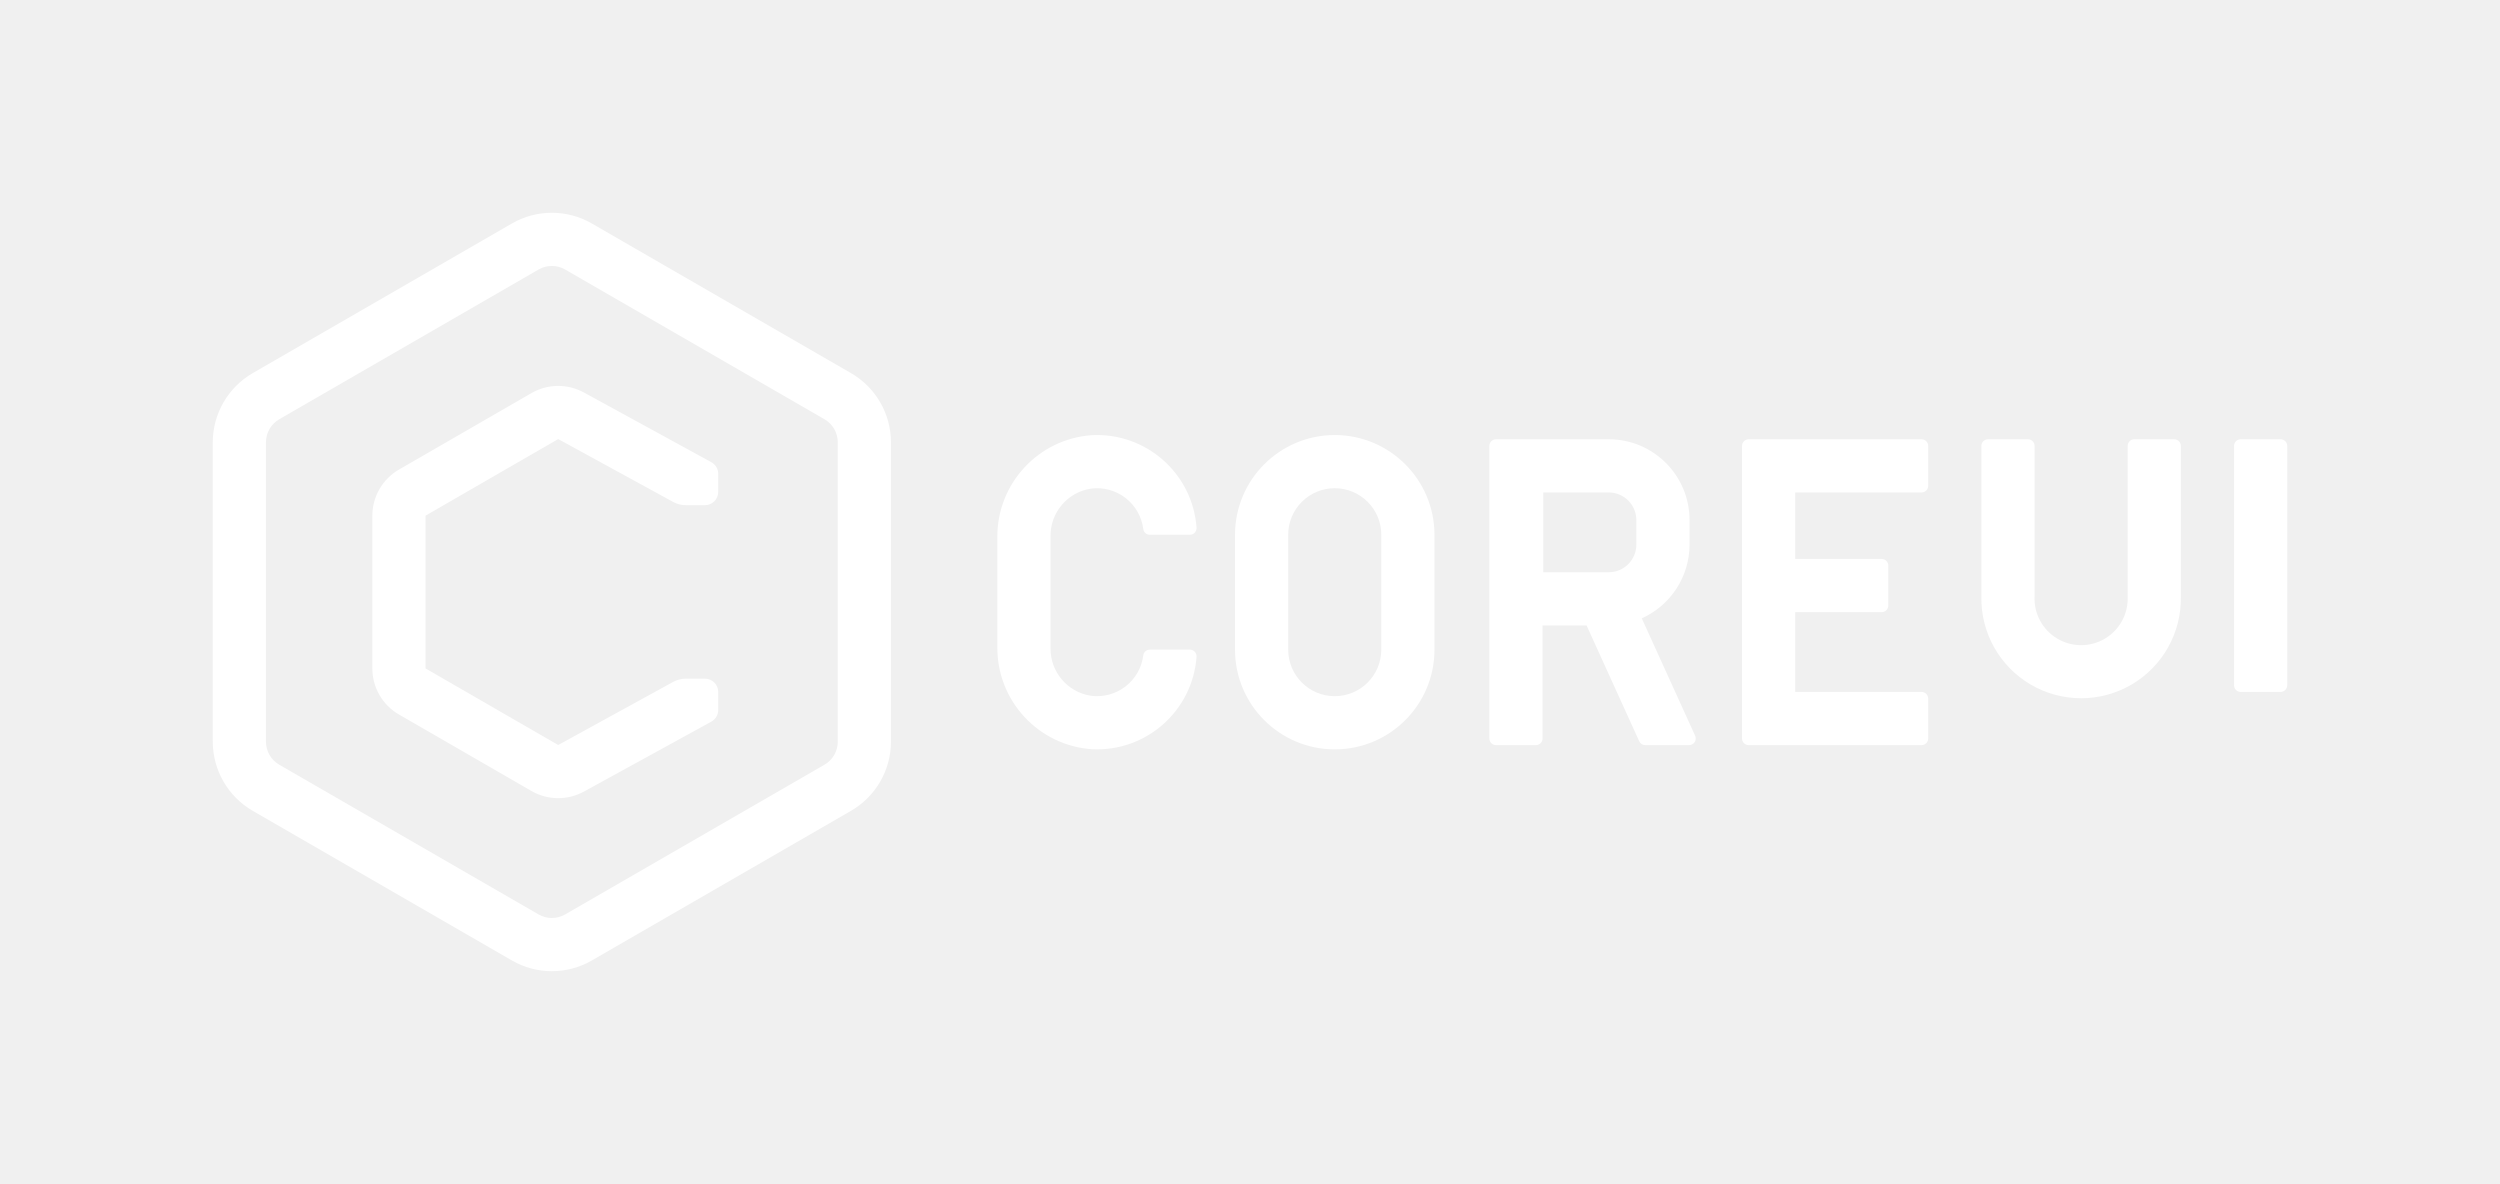
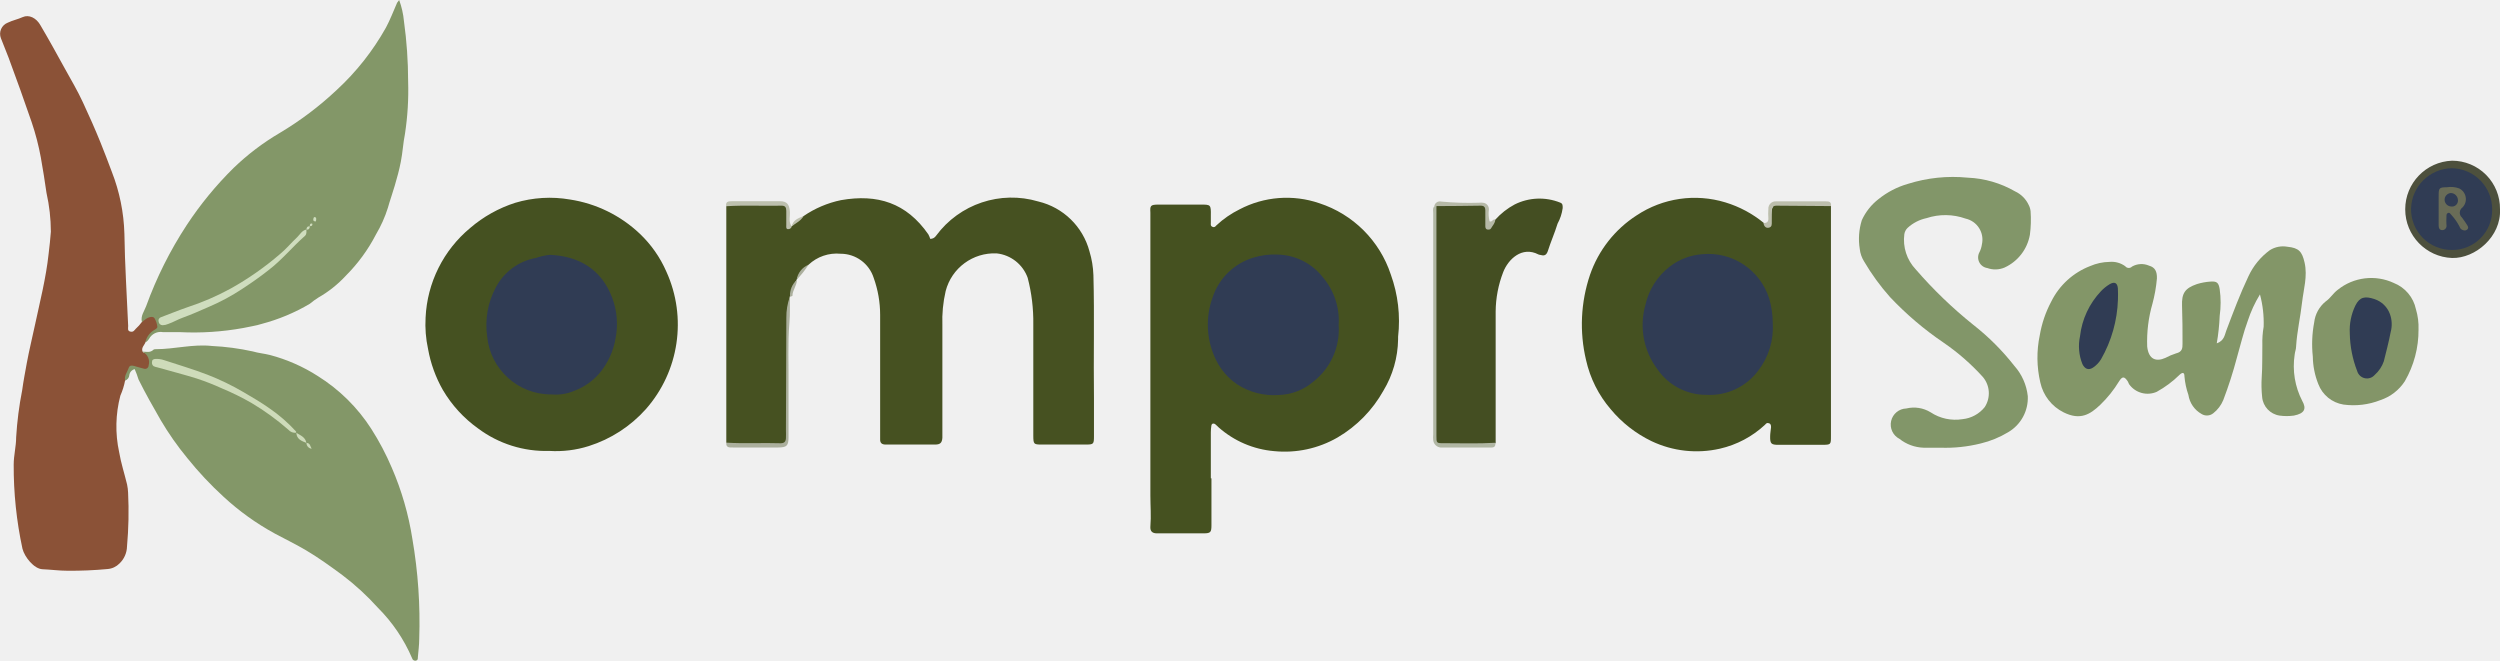
- <svg xmlns="http://www.w3.org/2000/svg" id="Warstwa_1" data-name="Warstwa 1" viewBox="0 0 376 178">
+ <svg xmlns="http://www.w3.org/2000/svg" id="Warstwa_1" data-name="Warstwa 1" viewBox="0 0 365.14 96.51">
  <defs>
-     <style>
-       .cls-2 {
-         fill: #fff;
-       }
-     </style>
+     <style>.cls-1{fill:#465121;}.cls-2{fill:#8b5237;}.cls-3{fill:#455120;}.cls-4{fill:#839768;}.cls-5{fill:#455121;}.cls-6{fill:#303c54;}.cls-7{fill:#839668;}.cls-8{fill:#829669;}.cls-9{fill:#444e22;}.cls-10{fill:#839568;}.cls-11{fill:#4d503d;}.cls-12{fill:#b0b6a3;}.cls-13{fill:#abaf9d;}.cls-14{fill:#bdc0ae;}.cls-15{fill:#bcbeac;}.cls-16{fill:#b6b9a7;}.cls-17{fill:#cedbba;}.cls-18{fill:#cfddbe;}.cls-19{fill:#696c57;}</style>
  </defs>
-   <g>
-     <g>
-       <path class="cls-2" d="M128,56.124,89,33.608a12,12,0,0,0-12,0L38,56.124a12.034,12.034,0,0,0-6,10.392V111.55a12.033,12.033,0,0,0,6,10.392L77,144.459a12,12,0,0,0,12,0l39-22.517a12.033,12.033,0,0,0,6-10.392V66.517A12.034,12.034,0,0,0,128,56.124ZM126,111.55a4,4,0,0,1-2,3.464L85,137.531a4,4,0,0,1-4,0L42,115.014a4,4,0,0,1-2-3.464V66.517a4,4,0,0,1,2-3.464L81,40.536a4,4,0,0,1,4,0l39,22.517a4,4,0,0,1,2,3.464Z" />
-       <path class="cls-2" d="M106.022,102.071h-2.866a3.999,3.999,0,0,0-1.925.493L83.95,112.05,64,100.531V77.554L83.95,66.035l17.289,9.455a4,4,0,0,0,1.919.49h2.863a2,2,0,0,0,2-2V71.269a2,2,0,0,0-1.04-1.755L87.793,59.019a8.039,8.039,0,0,0-7.843.09L60,70.626A8.024,8.024,0,0,0,56,77.555v22.976a8,8,0,0,0,4,6.928l19.95,11.519a8.043,8.043,0,0,0,7.843.088l19.19-10.531a2,2,0,0,0,1.038-1.753v-2.71A2,2,0,0,0,106.022,102.071Z" />
-     </g>
-     <g>
-       <path class="cls-2" d="M200.745,65.428a15.017,15.017,0,0,0-15,14.999V97.705a15,15,0,1,0,30,0V80.428A15.017,15.017,0,0,0,200.745,65.428Zm7,32.277a7,7,0,1,1-14,0V80.428a7,7,0,0,1,14,0Z" />
-       <path class="cls-2" d="M164.079,73.488a7.01,7.01,0,0,1,7.868,6.075.989.989,0,0,0,.984.865h6.03a1.011,1.011,0,0,0,.999-1.097,15.018,15.018,0,0,0-15.716-13.884A15.288,15.288,0,0,0,150,80.864V97.27a15.288,15.288,0,0,0,14.244,15.416A15.018,15.018,0,0,0,179.96,98.802a1.011,1.011,0,0,0-.999-1.097h-6.03a.989.989,0,0,0-.984.865,7.01,7.01,0,0,1-7.868,6.076A7.164,7.164,0,0,1,158,97.461V80.672A7.164,7.164,0,0,1,164.079,73.488Z" />
-       <path class="cls-2" d="M246.922,92.994a12.158,12.158,0,0,0,7.184-11.077V78.216A12.149,12.149,0,0,0,241.957,66.067H225a1,1,0,0,0-1,1v44a1,1,0,0,0,1,1h6a1,1,0,0,0,1-1v-17h6.622l7.915,17.414a1,1,0,0,0,.91.586h6.591a1,1,0,0,0,.91-1.414Zm-.816-11.077a4.154,4.154,0,0,1-4.149,4.149h-9.851v-12h9.851a4.154,4.154,0,0,1,4.149,4.149Z" />
-       <path class="cls-2" d="M289,66.067H263a1,1,0,0,0-1,1v44a1,1,0,0,0,1,1h26a1,1,0,0,0,1-1v-6a1,1,0,0,0-1-1H270v-12h13a1,1,0,0,0,1-1v-6a1,1,0,0,0-1-1H270v-10h19a1,1,0,0,0,1-1v-6A1,1,0,0,0,289,66.067Z" />
-       <path class="cls-2" d="M327,66.067h-6a1,1,0,0,0-1,1V89.714a7.007,7.007,0,1,1-14,0V67.067a1,1,0,0,0-1-1h-6a1,1,0,0,0-1,1V89.714a15.003,15.003,0,1,0,30,0V67.067A1,1,0,0,0,327,66.067Z" />
-       <rect class="cls-2" x="336" y="66.067" width="8" height="38" rx="1" />
-     </g>
-   </g>
+   <path class="cls-1" d="M112.08,104.79c0-1.51,0-3,0-4.53q0-14.57,0-29.14c0-.29,0-.58,0-.86a1.74,1.74,0,0,1,1.37-.38c2,0,4,0,6,0,1.53,0,1.63.18,1.72,1.69,0,.54-.49,1.34.48,1.63h0c.36-.74,1.2-.92,1.7-1.49a15.12,15.12,0,0,1,5.49-2.34c5.31-.93,9.55.39,12.75,5a3.85,3.85,0,0,1,.28.66,1,1,0,0,0,.85-.46,13.71,13.71,0,0,1,14.94-5,10.17,10.17,0,0,1,7.46,7.27,13.56,13.56,0,0,1,.58,3.49c.16,6,0,12,.08,18,0,1.83,0,3.67,0,5.51,0,1.18-.05,1.23-1.26,1.23h-6.37c-1.17,0-1.22-.06-1.23-1.27,0-5.44,0-10.87,0-16.3a25.49,25.49,0,0,0-.82-6.78,5.43,5.43,0,0,0-4.52-3.57,7.35,7.35,0,0,0-7.46,5.5,18.93,18.93,0,0,0-.48,5c0,5.18,0,10.37,0,15.56,0,.29,0,.57,0,.86-.05.73-.3,1-1.06,1-2.41,0-4.82,0-7.23,0-.57,0-.83-.25-.8-.81,0-.25,0-.49,0-.74,0-5.8,0-11.6,0-17.4a16,16,0,0,0-.94-5.39,5.07,5.07,0,0,0-4.84-3.53,6,6,0,0,0-4.66,1.59A6.26,6.26,0,0,0,122.35,81h0a10.91,10.91,0,0,0-1,2.47h0a32.49,32.49,0,0,0-.34,5.83c-.09,4.65,0,9.31,0,14,0,1.66-.24,1.89-1.92,1.9h-5.51A1.89,1.89,0,0,1,112.08,104.79Z" transform="translate(-6 -40.14)" />
+   <path class="cls-2" d="M24.27,95.72a10,10,0,0,1-.69,2.2,17.71,17.71,0,0,0-.18,8.25c.27,1.6.78,3.15,1.16,4.73a7.15,7.15,0,0,1,.15,1.21,57,57,0,0,1-.16,7.84,3.54,3.54,0,0,1-1.1,2.49,2.73,2.73,0,0,1-1.72.81,57.62,57.62,0,0,1-5.87.25c-1.22,0-2.44-.17-3.66-.22s-2.61-1.77-2.92-3A57,57,0,0,1,8,108c0-1.35.36-2.66.36-4a51.43,51.43,0,0,1,.88-6.87c.18-1.34.44-2.66.68-4,.34-1.84.79-3.66,1.18-5.49.74-3.46,1.62-6.89,2-10.42.12-1.08.26-2.15.33-3.24a26.28,26.28,0,0,0-.64-5.67c-.25-1.73-.52-3.47-.83-5.19A36.66,36.66,0,0,0,10.63,58Q9,53.26,7.25,48.55c-.36-.93-.73-1.87-1.11-2.81a1.75,1.75,0,0,1,1-2.29c.7-.34,1.46-.49,2.17-.81.9-.41,2,.09,2.62,1.23,1.23,2.08,2.39,4.2,3.56,6.32.9,1.62,1.85,3.23,2.63,4.92C19,57,19.89,59,20.67,60.93c.57,1.43,1.13,2.86,1.66,4.3a26.86,26.86,0,0,1,1.84,9.06c.06,4.49.36,9,.55,13.46,0,.3-.14.72.31.82s.56-.15.8-.41a6.46,6.46,0,0,0,.9-1c.29-.63.69-1.1,1.48-1s.77.75,1,1.26a.67.67,0,0,1-.35.92c-.82.34-1.13,1.12-1.6,1.76-.16.46-.66.81-.44,1.39.24.36.8.11,1,.54a1.91,1.91,0,0,1,.06,1.77c-.3.61-.89.48-1.41.36-1.54-.34-1.54-.35-2,1.22A1,1,0,0,1,24.27,95.72Z" transform="translate(-6 -40.14)" />
+   <path class="cls-3" d="M182.94,110c0,2.29,0,4.57,0,6.86,0,1-.12,1.17-1.1,1.18-2.29,0-4.58,0-6.87,0-.7,0-1-.34-.95-1,.13-1.51,0-3,0-4.53q0-20.28,0-40.57c0-.25,0-.49,0-.74-.06-1,0-1.16,1.09-1.18.74,0,1.47,0,2.21,0h4c1.53,0,1.55,0,1.53,1.6,0,.32,0,.65,0,1s-.07.5.21.64.44,0,.62-.22a14.09,14.09,0,0,1,3.36-2.32,14.77,14.77,0,0,1,11.65-.9,16.32,16.32,0,0,1,10.44,10.4,20,20,0,0,1,1.07,9.11,2.3,2.3,0,0,0,0,.37,14.91,14.91,0,0,1-2.15,7.51,18.21,18.21,0,0,1-6.68,6.82,15.45,15.45,0,0,1-9.28,2,14,14,0,0,1-8.09-3.46c-.18-.16-.34-.35-.53-.49s-.49-.11-.54.21a6.37,6.37,0,0,0-.08,1V110Z" transform="translate(-6 -40.14)" />
+   <path class="cls-4" d="M24.27,95.72c-.15-.71.33-1.24.53-1.85.13-.41.49-.36.82-.27s.93.28,1.4.39a.52.52,0,0,0,.69-.49,1.68,1.68,0,0,0-.92-2c.56,0,1.15.2,1.63-.29a.55.55,0,0,1,.35-.07c2.73,0,5.42-.77,8.16-.47a35.88,35.88,0,0,1,6,.8c.81.24,1.67.31,2.5.52a24.52,24.52,0,0,1,7,3.08,25.06,25.06,0,0,1,7.8,7.71,38.51,38.51,0,0,1,3,5.69,42.73,42.73,0,0,1,3,10.38,71.58,71.58,0,0,1,1,14.62c0,.9-.13,1.79-.2,2.68,0,.21,0,.42-.28.48a.47.47,0,0,1-.56-.35,23.45,23.45,0,0,0-5-7.38,37.07,37.07,0,0,0-5.17-4.75c-1.72-1.27-3.46-2.53-5.28-3.61-1.48-.88-3.07-1.65-4.6-2.47a37.49,37.49,0,0,1-7.48-5.37,50.5,50.5,0,0,1-5.3-5.65,42.84,42.84,0,0,1-3.89-5.55c-1.15-2-2.24-3.92-3.24-5.94a12.71,12.71,0,0,0-.56-1.51,1.05,1.05,0,0,0-.78.88A.89.89,0,0,1,24.27,95.72Z" transform="translate(-6 -40.14)" />
+   <path class="cls-4" d="M27.23,90.12a2.74,2.74,0,0,1,1.18-1.71c.24-.15.6-.3.57-.56a3.14,3.14,0,0,0-.4-1.21c-.19-.35-.84-.25-1.38.17-.15.13-.31.25-.47.37-.23-.88.34-1.58.61-2.31A57.1,57.1,0,0,1,33.28,73a51.34,51.34,0,0,1,6.84-8.33,35.83,35.83,0,0,1,6.75-5.12,47.8,47.8,0,0,0,8.32-6.28,36.86,36.86,0,0,0,7.18-9.1C63,43,63.47,41.74,64,40.54a3.59,3.59,0,0,1,.3-.4A12.32,12.32,0,0,1,65,43.23,64.58,64.58,0,0,1,65.61,52a42.09,42.09,0,0,1-.46,7.68c-.27,1.35-.34,2.74-.61,4.1-.23,1.19-.55,2.34-.89,3.5s-.7,2.14-1,3.22a18.44,18.44,0,0,1-1.73,3.87,24.32,24.32,0,0,1-4.42,6.05,16.78,16.78,0,0,1-4,3.18,11.3,11.3,0,0,0-1.25.91,27.62,27.62,0,0,1-7,2.93c-.88.29-1.83.4-2.74.61a40.45,40.45,0,0,1-9.25.6c-.82,0-1.64,0-2.45,0a1.92,1.92,0,0,0-2.05,1C27.62,89.82,27.5,90.05,27.23,90.12Z" transform="translate(-6 -40.14)" />
+   <path class="cls-5" d="M273.42,70.24c0,.53,0,1.06,0,1.59q0,16,0,32c0,1.26,0,1.27-1.31,1.28-2.12,0-4.25,0-6.37,0-1.05,0-1.21-.17-1.2-1.21,0-.45.09-.89.13-1.34,0-.25,0-.5-.3-.6s-.38,0-.59.23a14.35,14.35,0,0,1-6.57,3.48,15.31,15.31,0,0,1-10-1.1,17.82,17.82,0,0,1-5.95-4.65,16.58,16.58,0,0,1-3.61-7.2,22.59,22.59,0,0,1,.58-12.44,16.86,16.86,0,0,1,6.82-8.69A15.34,15.34,0,0,1,258,69.7a16.28,16.28,0,0,1,5.61,3c.67.42.95.2,1-.55.24-2.36.25-2.27,2.66-2.23,1.55,0,3.1-.07,4.65-.07A2,2,0,0,1,273.42,70.24Z" transform="translate(-6 -40.14)" />
+   <path class="cls-5" d="M86.23,106a16.54,16.54,0,0,1-10.4-3.28,18.3,18.3,0,0,1-5.14-5.61,18.73,18.73,0,0,1-2.17-6,17,17,0,0,1-.36-4.59,18.08,18.08,0,0,1,6.51-13.08,19,19,0,0,1,6.58-3.68,17.51,17.51,0,0,1,8-.48,19,19,0,0,1,10.2,5,17,17,0,0,1,3.88,5.54,18.69,18.69,0,0,1-3,20.08A18.79,18.79,0,0,1,92,105.29,15.85,15.85,0,0,1,86.23,106Z" transform="translate(-6 -40.14)" />
+   <path class="cls-6" d="M86.57,97.75a9.37,9.37,0,0,1-9.42-8.5,11.65,11.65,0,0,1,1.24-7.08,8.28,8.28,0,0,1,5.9-4.36,9.52,9.52,0,0,1,2-.45c4.21.17,7.55,2.07,9.13,6.28a10.89,10.89,0,0,1,.49,5.9,10.72,10.72,0,0,1-2.34,5.1A9,9,0,0,1,90,97.17,6.9,6.9,0,0,1,86.57,97.75Z" transform="translate(-6 -40.14)" />
+   <path class="cls-7" d="M329.77,90.29c1.12-.4,1.16-1.27,1.4-1.88,1-2.65,2-5.33,3.23-7.92a9.88,9.88,0,0,1,3.12-3.81,3.62,3.62,0,0,1,2.58-.5c1.65.17,2.13.68,2.5,2.32.45,2-.15,3.88-.37,5.81-.24,2.14-.74,4.26-.87,6.42,0,.41-.17.8-.21,1.2a11.07,11.07,0,0,0,1.11,6.77c.64,1.13.36,1.83-1.23,2.14a7.62,7.62,0,0,1-2.08,0,3,3,0,0,1-2.55-2.71,16.88,16.88,0,0,1-.06-2.93c.11-1.55.06-3.11.09-4.66a13.43,13.43,0,0,1,.19-2.68,16,16,0,0,0-.54-4.72A18.33,18.33,0,0,0,334.3,87c-.65,1.75-1.06,3.57-1.58,5.35a61.57,61.57,0,0,1-2,6.23,4.76,4.76,0,0,1-1.46,1.92,1.48,1.48,0,0,1-1.7.11,3.85,3.85,0,0,1-1.93-2.79,11,11,0,0,1-.58-2.73c0-.55-.26-.62-.7-.22A15.24,15.24,0,0,1,321,97.37a3.32,3.32,0,0,1-4-1.07c-.1-.12-.12-.3-.21-.43-.51-.78-.81-.81-1.31,0a16.83,16.83,0,0,1-2.71,3.38c-1.49,1.43-2.94,2.32-5.36,1.12A6.39,6.39,0,0,1,304,96a15.86,15.86,0,0,1-.08-6.89,16.25,16.25,0,0,1,1.68-4.93A10.57,10.57,0,0,1,311.28,79a7.39,7.39,0,0,1,2.83-.61,3.38,3.38,0,0,1,2.29.63.66.66,0,0,0,1,.05,2.78,2.78,0,0,1,2.48-.13c.89.25,1.18.86,1.15,1.88a21.21,21.21,0,0,1-.66,3.71,19.91,19.91,0,0,0-.76,6.23c.21,1.93,1.35,2.24,2.66,1.65a9.32,9.32,0,0,1,1.56-.66c.89-.21.95-.74.94-1.43,0-1.83,0-3.67-.07-5.51s.43-2.58,2.18-3.18a8.8,8.8,0,0,1,1.92-.36c1-.08,1.24.15,1.4,1.11a14.15,14.15,0,0,1,0,3.9A30.33,30.33,0,0,1,329.77,90.29Z" transform="translate(-6 -40.14)" />
+   <path class="cls-8" d="M289.38,105.53c-.82,0-1.64,0-2.46,0a6,6,0,0,1-3.49-1.29,2.35,2.35,0,0,1,1-4.44,4.69,4.69,0,0,1,3.55.56,6.56,6.56,0,0,0,4.67,1,4.76,4.76,0,0,0,3.23-1.76,3.69,3.69,0,0,0-.27-4.4,32.59,32.59,0,0,0-5.72-5,47.06,47.06,0,0,1-7.84-6.67,32.69,32.69,0,0,1-3.79-5.21,4.27,4.27,0,0,1-.63-1.81,9.15,9.15,0,0,1,.3-4.21,8.18,8.18,0,0,1,2.44-3.08A12.27,12.27,0,0,1,284.64,67a21.91,21.91,0,0,1,8.77-.91,15.08,15.08,0,0,1,6.9,2,4.09,4.09,0,0,1,2,2,2.51,2.51,0,0,1,.27.91,16.93,16.93,0,0,1-.1,3.42,6.51,6.51,0,0,1-3.71,4.8,3.44,3.44,0,0,1-2.51.07,1.57,1.57,0,0,1-1.15-2.31,3.66,3.66,0,0,0,.36-1.15,3.14,3.14,0,0,0-2.38-3.76,8.8,8.8,0,0,0-5.71-.07,5.89,5.89,0,0,0-2.75,1.41,1.63,1.63,0,0,0-.49.92,6.28,6.28,0,0,0,1.67,5.16,64.26,64.26,0,0,0,8.4,8.09,35.06,35.06,0,0,1,6,6A7.91,7.91,0,0,1,302.17,98a5.79,5.79,0,0,1-2.87,5.27,14.11,14.11,0,0,1-4,1.64A21.25,21.25,0,0,1,289.38,105.53Z" transform="translate(-6 -40.14)" />
+   <path class="cls-9" d="M224.4,72.22A10.37,10.37,0,0,1,227.23,70a8.1,8.1,0,0,1,6.64-.27c.42.15.36.49.37.8a6.58,6.58,0,0,1-.75,2.28c-.41,1.35-1,2.66-1.42,4-.18.52-.46.75-1,.58a1.45,1.45,0,0,1-.36-.08c-2.43-1.27-4.45.73-5.16,2.58a16.26,16.26,0,0,0-1.1,5.74c0,6,0,12,0,18,0,.41,0,.81,0,1.22a1.66,1.66,0,0,1-1.25.37H217c-.92,0-1.45-.3-1.45-1.35,0-11,0-22,0-32.94a1.51,1.51,0,0,1,.08-.48.9.9,0,0,1,1-.49c1.71.14,3.42.07,5.13,0,1,0,1.48.31,1.35,1.34a2.67,2.67,0,0,0,0,.49c0,.4-.08.93.36,1.09S224.08,72.43,224.4,72.22Z" transform="translate(-6 -40.14)" />
+   <path class="cls-10" d="M359.24,88.26a14.86,14.86,0,0,1-2,7.56,6.81,6.81,0,0,1-3.57,2.76,10.74,10.74,0,0,1-5.39.65,4.72,4.72,0,0,1-3.68-3,11.22,11.22,0,0,1-.8-4,17,17,0,0,1,.2-5,4.61,4.61,0,0,1,1.69-3.07c.68-.46,1.08-1.2,1.75-1.69a7.8,7.8,0,0,1,8.19-1,5.29,5.29,0,0,1,3.23,3.83A9.19,9.19,0,0,1,359.24,88.26Z" transform="translate(-6 -40.14)" />
+   <path class="cls-11" d="M371.14,70.69c.2,4-3.61,7.22-7,7.13a7.11,7.11,0,0,1,0-14.21A7,7,0,0,1,371.14,70.69Z" transform="translate(-6 -40.14)" />
+   <path class="cls-12" d="M215.8,70.24q0,16.8,0,33.58c0,1,0,1.06,1,1.05,2.53,0,5.06.09,7.59-.06.08.46-.1.7-.58.7h-7.35a1.21,1.21,0,0,1-1.13-1.07,4.83,4.83,0,0,1,0-.85V71.25c0-.35-.12-.74.2-1A.2.2,0,0,1,215.8,70.24Z" transform="translate(-6 -40.14)" />
+   <path class="cls-13" d="M112.08,104.79c2.65.17,5.3,0,7.94.09.53,0,.74-.24.77-.72s0-.82,0-1.23l.06-16.37a8.68,8.68,0,0,1,.51-3.07c0,1.26.05,2.52-.06,3.78-.26,3.09-.09,6.18-.13,9.28,0,2.48,0,5,0,7.45,0,1.25-.26,1.49-1.51,1.5q-3.3,0-6.6,0C112.59,105.5,112,105.57,112.08,104.79Z" transform="translate(-6 -40.14)" />
+   <path class="cls-14" d="M121.64,73.2a.51.51,0,0,1-.54.41c-.33,0-.26-.37-.26-.6,0-.69,0-1.38,0-2.08,0-.49-.16-.77-.7-.75-2.69.06-5.38-.09-8.07.08-.12-.67.29-.73.79-.73h4.75c.78,0,1.55,0,2.32,0,1,0,1.34.47,1.43,1.43C121.44,71.73,121.11,72.52,121.64,73.2Z" transform="translate(-6 -40.14)" />
+   <path class="cls-15" d="M273.42,70.24l-7.94-.06c-.54,0-.72.21-.7.72s0,1.06,0,1.59c0,.37.06.78-.41.9s-.72-.22-.82-.66c.47,0,.77-.17.73-.72a8.44,8.44,0,0,1,0-1.33,1.06,1.06,0,0,1,1.15-1.13c2.42,0,4.84,0,7.26,0C273.21,69.53,273.51,69.68,273.42,70.24Z" transform="translate(-6 -40.14)" />
+   <path class="cls-16" d="M215.8,70.24l-.31,0a.82.82,0,0,1,1-.66,44,44,0,0,0,5.5.17,2.45,2.45,0,0,1,.61,0,.94.94,0,0,1,.86,1,4.51,4.51,0,0,0,.1,1.71c.36.2.49-.4.83-.25,0,.52-.39.87-.62,1.29-.1.19-.35.19-.55.16s-.28-.26-.28-.46c0-.77,0-1.55,0-2.31,0-.53-.2-.72-.72-.71C220.1,70.22,218,70.23,215.8,70.24Z" transform="translate(-6 -40.14)" />
+   <path class="cls-13" d="M122.35,81a2.86,2.86,0,0,1,1.73-2.19A12.63,12.63,0,0,1,122.35,81Z" transform="translate(-6 -40.14)" />
+   <path class="cls-13" d="M121.39,83.49a3,3,0,0,1,1-2.47c0,.84-.65,1.5-.65,2.34C121.7,83.4,121.49,83.44,121.39,83.49Z" transform="translate(-6 -40.14)" />
+   <path class="cls-14" d="M123.34,71.71c-.37.72-1.11,1-1.7,1.49C121.83,72.27,122.6,72,123.34,71.71Z" transform="translate(-6 -40.14)" />
+   <path class="cls-6" d="M201.52,87.62a9.65,9.65,0,0,1-3.72,8.28,8.11,8.11,0,0,1-5,1.93,9.82,9.82,0,0,1-6.13-1.57,9.14,9.14,0,0,1-3-3.42,11.7,11.7,0,0,1-.56-9.27,9,9,0,0,1,6.06-5.83,9.89,9.89,0,0,1,3.35-.42,8.62,8.62,0,0,1,6.7,3.33A9.78,9.78,0,0,1,201.52,87.62Z" transform="translate(-6 -40.14)" />
+   <path class="cls-17" d="M49.29,103.34a1.31,1.31,0,0,1-1.19-.45A36.1,36.1,0,0,0,42.74,99a37.19,37.19,0,0,0-4.34-2.14,35.06,35.06,0,0,0-3.68-1.44c-1.89-.59-3.81-1.08-5.72-1.62a2.23,2.23,0,0,1-.57-.18.63.63,0,0,1-.22-.66c0-.29.25-.39.52-.4a3.49,3.49,0,0,1,1.2.17c2.12.7,4.27,1.33,6.35,2.13a36.85,36.85,0,0,1,5.33,2.58c1.25.73,2.51,1.47,3.69,2.3a22.38,22.38,0,0,1,3.93,3.41c.05,0,0,.15,0,.23Z" transform="translate(-6 -40.14)" />
+   <path class="cls-17" d="M49.27,103.35c.61.38,1.34.63,1.48,1.48v0c-.7-.28-1.42-.54-1.47-1.47Z" transform="translate(-6 -40.14)" />
+   <path class="cls-17" d="M50.75,104.83c.57,0,.56.52.77.85a.85.85,0,0,1-.76-.87Z" transform="translate(-6 -40.14)" />
+   <path class="cls-18" d="M50.75,73.67c0,.32.07.67-.21.92-1.82,1.6-3.35,3.5-5.31,5-1.26,1-2.55,1.89-3.86,2.75a30.41,30.41,0,0,1-4.87,2.62c-1.26.55-2.51,1.11-3.81,1.58-.71.25-1.38.66-2.11.91a2.14,2.14,0,0,1-.82.19.58.58,0,0,1-.59-.52.52.52,0,0,1,.37-.66c1.29-.48,2.54-1,3.85-1.45a37.36,37.36,0,0,0,6.33-2.74,43.44,43.44,0,0,0,7.15-5c.91-.74,1.66-1.67,2.52-2.47.43-.41.7-1,1.37-1.14Z" transform="translate(-6 -40.14)" />
+   <path class="cls-18" d="M52,71.84c.18.06.2.21.18.37s0,.35-.25.25-.17-.24-.15-.4S51.88,71.84,52,71.84Z" transform="translate(-6 -40.14)" />
+   <path class="cls-18" d="M50.76,73.68c0-.33.15-.51.49-.49v0c0,.34-.15.51-.49.5Z" transform="translate(-6 -40.14)" />
+   <path class="cls-18" d="M51.25,73.19c0-.2,0-.42.29-.4,0,0,.08,0,.09.08,0,.3-.19.3-.39.3Z" transform="translate(-6 -40.14)" />
+   <path class="cls-6" d="M264.92,87.29a10.32,10.32,0,0,1-2.13,7,8.83,8.83,0,0,1-7.55,3.52,8.63,8.63,0,0,1-7.13-3.69,10.78,10.78,0,0,1-1.8-9.41,9.75,9.75,0,0,1,3.63-5.68,8.75,8.75,0,0,1,4.67-1.76,9.31,9.31,0,0,1,9.8,6.51A12.6,12.6,0,0,1,264.92,87.29Z" transform="translate(-6 -40.14)" />
+   <path class="cls-6" d="M315.34,83.89a18.75,18.75,0,0,1-2.47,8.72,3.9,3.9,0,0,1-1.17,1.22c-.66.43-1.19.21-1.55-.51a7,7,0,0,1-.35-4.08,11.42,11.42,0,0,1,3.07-6.58,6.1,6.1,0,0,1,1.24-1c.73-.44,1.16-.21,1.22.62C315.37,82.83,315.34,83.36,315.34,83.89Z" transform="translate(-6 -40.14)" />
+   <path class="cls-6" d="M349.2,88.82a8.28,8.28,0,0,1,.82-4.06c.64-1.27,1.4-1.39,2.78-.94A3.6,3.6,0,0,1,355.06,86a4.37,4.37,0,0,1,.11,2.65c-.27,1.43-.65,2.85-1,4.26a4.7,4.7,0,0,1-1.34,2,1.49,1.49,0,0,1-2.55-.57A16,16,0,0,1,349.2,88.82Z" transform="translate(-6 -40.14)" />
+   <path class="cls-6" d="M370,70.76a5.83,5.83,0,0,1-5.85,5.89,5.94,5.94,0,0,1-6-6.05,6.06,6.06,0,0,1,6-5.89A6,6,0,0,1,370,70.76Z" transform="translate(-6 -40.14)" />
+   <path class="cls-19" d="M362.18,70.68c0-.66,0-1.31,0-2,0-1.1.11-1.18,1.19-1.19a3.59,3.59,0,0,1,1.81.17,1.74,1.74,0,0,1,.48,2.78.94.94,0,0,0-.08,1.47c.28.35.52.73.76,1.1.14.21.25.45,0,.66s-.53.14-.79,0-.27-.4-.41-.6a7.81,7.81,0,0,0-1.12-1.56c-.14-.13-.22-.37-.48-.26s-.21.34-.22.53a9.92,9.92,0,0,0,0,1.22.62.62,0,0,1-.61.75c-.43,0-.53-.33-.53-.67,0-.82,0-1.64,0-2.45Z" transform="translate(-6 -40.14)" />
+   <path class="cls-6" d="M364,70.3a1,1,0,0,1-.94-1.16,1,1,0,0,1,.9-.81A1.07,1.07,0,0,1,365,69.4.87.87,0,0,1,364,70.3Z" transform="translate(-6 -40.14)" />
</svg>
